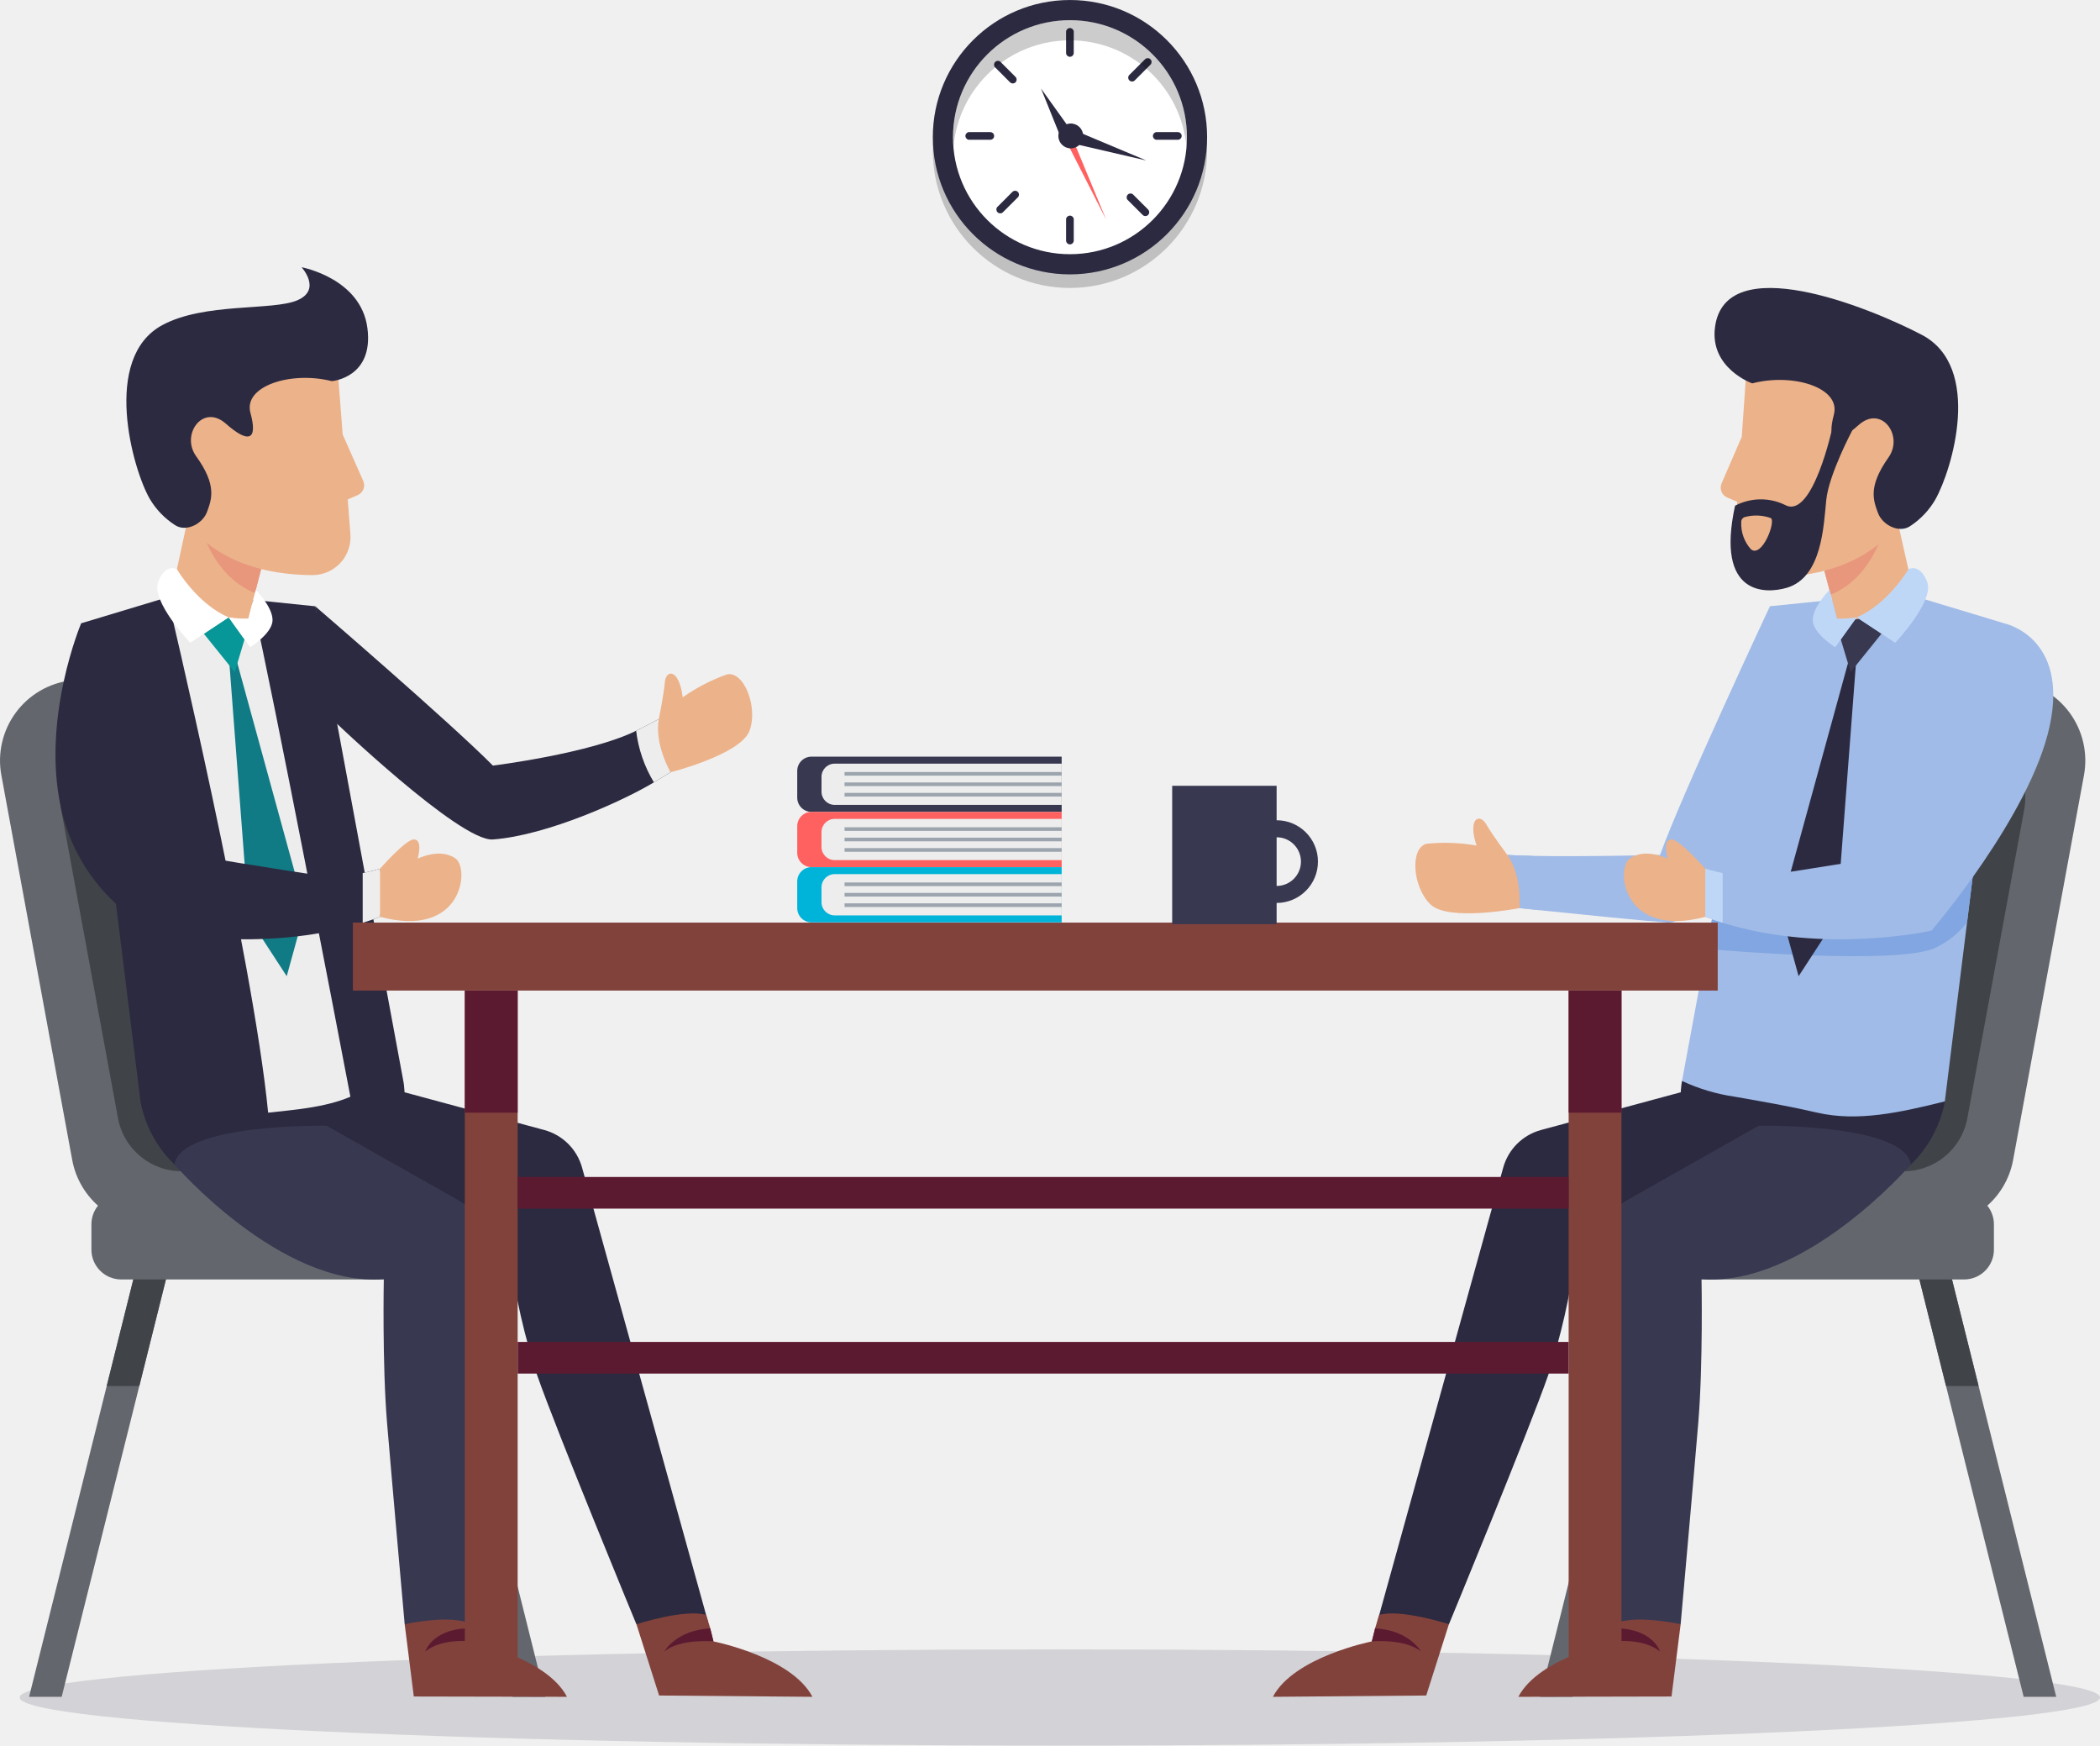
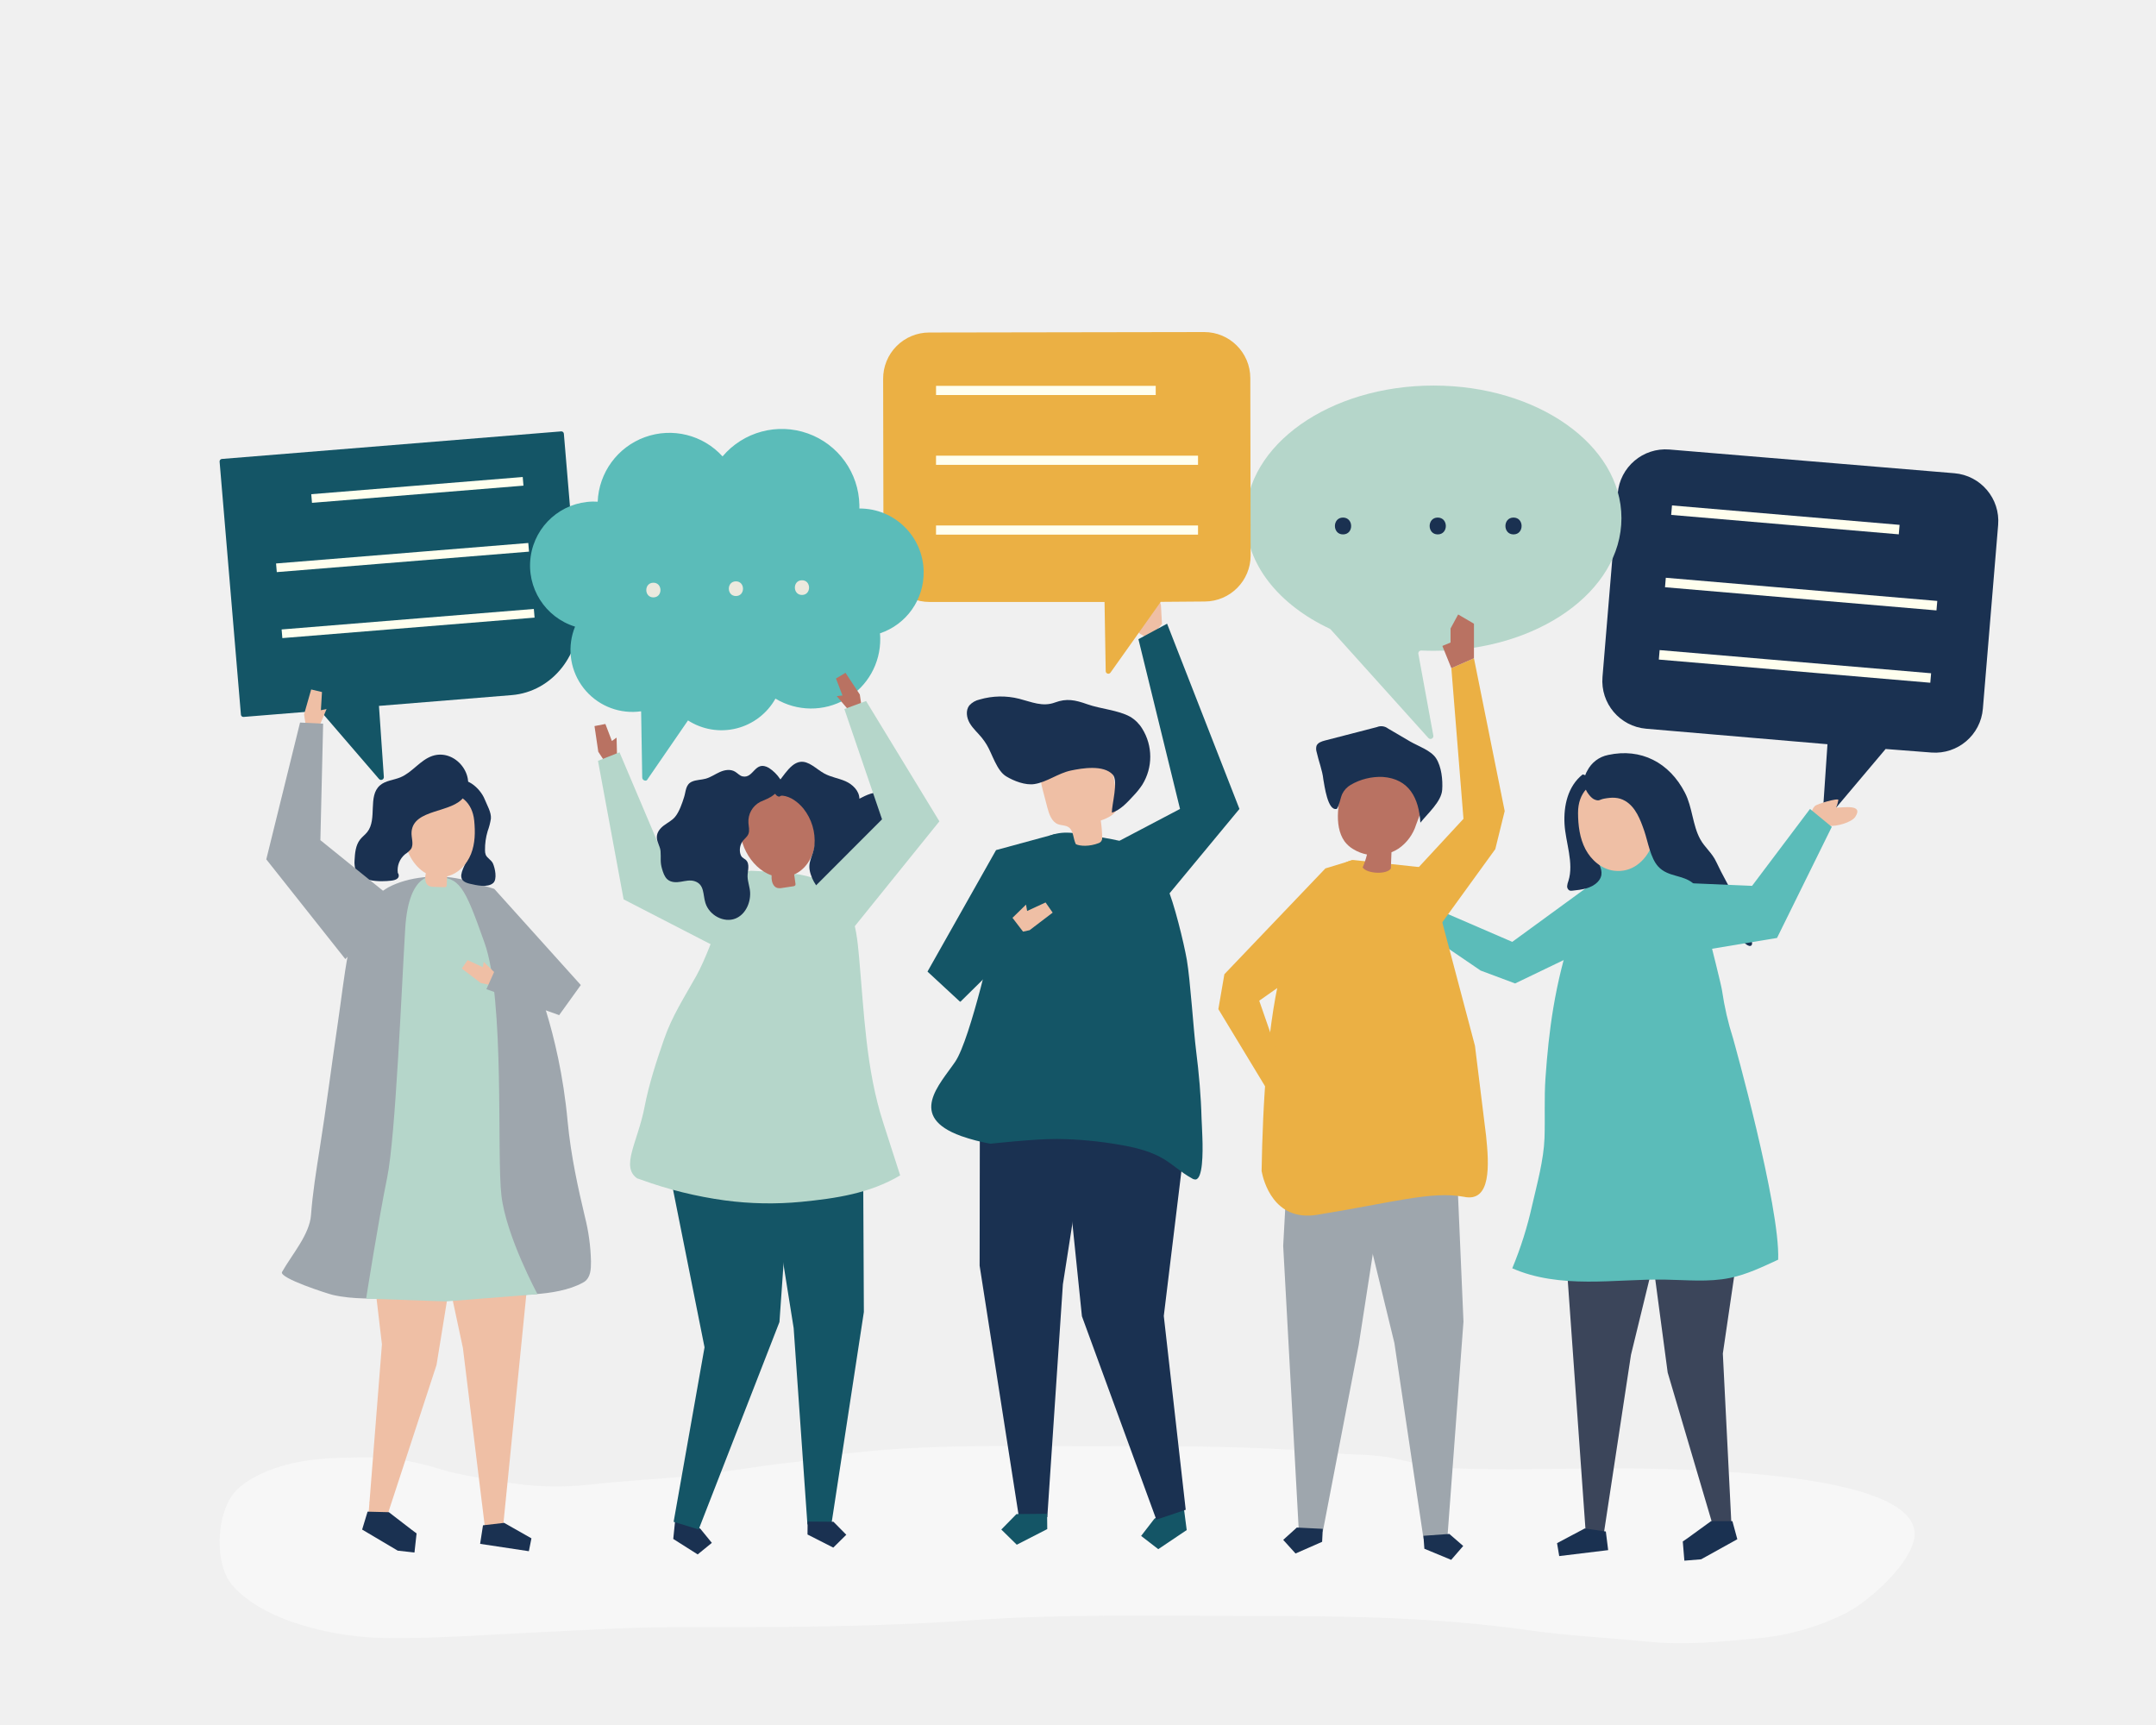
- <svg xmlns="http://www.w3.org/2000/svg" id="Layer_1" data-name="Layer 1" viewBox="0 0 216.395 179.826">
+ <svg xmlns="http://www.w3.org/2000/svg" viewBox="0 0 1000 800">
  <defs>
-     <style>.cls-1,.cls-6{fill:#2c2a40;}.cls-1{opacity:0.15;}.cls-2{fill:#63676d;}.cls-3{fill:#404348;}.cls-4{fill:#a0bbe7;}.cls-5{fill:#ecb28a;}.cls-7{fill:#82a6e1;}.cls-8{fill:#383851;}.cls-9{fill:#82423c;}.cls-10{fill:#5c1a31;}.cls-11{fill:#bfd7f7;}.cls-12{fill:#e8967c;}.cls-13{fill:#ededed;}.cls-14{fill:#107b85;}.cls-15{fill:#079798;}.cls-16{fill:#fff;}.cls-17{opacity:0.2;}.cls-18{fill:#ff6160;}.cls-19{fill:#9ca4ae;}.cls-20{fill:#00b3d8;}</style>
+     <style>.cls-1{fill:#f7f7f7;}.cls-2{fill:#b97262;}.cls-3{fill:#b5d6ca;}.cls-4{fill:#5bbcb9;}.cls-5{fill:#1a3151;}.cls-6{fill:#ffe;}.cls-7{fill:#9ea6ad;}.cls-8{fill:#ebb044;}.cls-9{fill:#145566;}.cls-10{fill:#efbfa5;}.cls-11{fill:#3b455a;}.cls-12{fill:#ffffef;}.cls-13{fill:#ece9de;}</style>
  </defs>
-   <ellipse class="cls-1" cx="109.211" cy="174.87" rx="107.184" ry="4.956" />
-   <rect class="cls-2" x="164.964" y="123.056" width="40.5" height="8.75" rx="3.074" ry="3.074" transform="translate(370.429 254.862) rotate(180)" />
-   <path class="cls-2" d="M200.094,69.216l7.429,0.868a8.326,8.326,0,0,1,7.221,9.778l-7.3,39.627a8.326,8.326,0,0,1-8.5,6.811l-18.11-.669a8.325,8.325,0,0,1-7.817-10.137l8.906-39.826a8.326,8.326,0,0,1,8.125-6.509h9.079A8.326,8.326,0,0,1,200.094,69.216Z" />
-   <path class="cls-3" d="M196.832,74.856l5.96,0.7a6.679,6.679,0,0,1,5.793,7.844l-5.859,31.79a6.679,6.679,0,0,1-6.815,5.464l-14.528-.537a6.679,6.679,0,0,1-6.271-8.132l7.145-31.949a6.679,6.679,0,0,1,6.518-5.221h7.284A6.673,6.673,0,0,1,196.832,74.856Z" />
-   <polygon class="cls-2" points="158.705 174.801 162.063 174.801 170.065 142.778 172.808 131.806 173.333 129.701 170.19 128.838 169.448 131.806 166.708 142.778 158.705 174.801" />
-   <polygon class="cls-3" points="166.708 142.778 170.065 142.778 172.808 131.806 169.448 131.806 166.708 142.778" />
-   <polygon class="cls-2" points="197.26 129.701 197.785 131.806 200.528 142.778 208.528 174.801 211.885 174.801 203.885 142.778 201.145 131.806 200.403 128.838 197.26 129.701" />
-   <polygon class="cls-3" points="197.785 131.806 200.528 142.778 203.885 142.778 201.145 131.806 197.785 131.806" />
-   <path class="cls-4" d="M182.38,62.46l-1.872,22.388s-5.33,10.445-8.722,10.19c-2.745-.208-9.755-0.922-13.215-1.28-1.217-.125-1.995-0.208-1.995-0.208l-1.25-5.475c0.74,0.045,1.638.075,2.63,0.095,5.267,0.1,13.107-.095,13.107-0.095C173.175,82.1,182.38,62.46,182.38,62.46Z" />
-   <path class="cls-4" d="M158.57,93.758c-1.217-.125-1.995-0.208-1.995-0.208l-1.25-5.475c0.74,0.045,1.638.075,2.63,0.095A13.3,13.3,0,0,1,158.57,93.758Z" />
-   <path class="cls-5" d="M155.325,88.075s-1.488-1.97-2.175-3.157-1.937-.625-1,2.188a18.789,18.789,0,0,0-5.125-.187c-1.75.375-1.5,4.438,0.375,6.25s9.176,0.383,9.176.383S156.875,90.245,155.325,88.075Z" />
-   <path class="cls-6" d="M200.405,113.464s-1.476,11.363-16.169,9.962c-13.11-1.25-10.915-12.068-10.915-12.068S191.579,110.561,200.405,113.464Z" />
-   <path class="cls-4" d="M206.522,64.21l-2.8,22.54-1.027,8.282-2.29,18.43c-4.622,1.153-8.987,2.115-13.15,1.16-2.6-.6-4.635-0.965-8.477-1.64a19.377,19.377,0,0,1-5.455-1.625l2.52-13.6,0.695-3.755,5.843-31.545,6.557-.675h0l8.685-.257Z" />
-   <path class="cls-7" d="M203.722,86.75l-1.027,8.282a8.973,8.973,0,0,1-3.468,2.7c-4.16,1.608-20.89.242-23.385,0.027l0.695-3.755c20.785,2.023,26.69-7.525,26.69-7.525Z" />
-   <polygon class="cls-6" points="190.608 67.654 183.451 93.717 185.338 100.564 189.252 94.554 191.288 67.802 190.608 67.654" />
-   <polygon class="cls-8" points="189.686 65.871 190.696 69.237 193.879 65.283 191.323 63.594 189.686 65.871" />
-   <path class="cls-6" d="M182.835,119.884s-8.87,8.577-20.5,9.5a69.574,69.574,0,0,1-2.792,12.257c-1.975,5.688-10.234,25.679-10.234,25.679l-7.389-.225L154.9,120.28a5.546,5.546,0,0,1,3.9-3.872l14.765-3.986S183.309,115.619,182.835,119.884Z" />
-   <path class="cls-9" d="M146.967,174.666l-15.8.135c2.16-4.119,10.194-5.708,10.194-5.708l0.333-1.346,0.422-1.379c2.177-.659,7.187.953,7.187,0.953Z" />
-   <path class="cls-10" d="M146.441,170.141c-1.671-1.368-5.075-1.049-5.075-1.049l0.333-1.346C145.238,167.943,146.441,170.141,146.441,170.141Z" />
-   <path class="cls-8" d="M196.9,119.968s-10.913,12.643-21.566,11.805c0,0,.167,8.778-0.333,14.778s-1.818,20.77-1.818,20.77l-6.245.261-1.654-39.727a4.589,4.589,0,0,1,2.326-4.186l13.622-7.7S196.3,115.719,196.9,119.968Z" />
-   <path class="cls-9" d="M172.242,174.768l-15.782.033c2.16-4.119,10.129-5.723,10.129-5.723l0.286-1.331,0.042-.662c2.177-.659,6.266.236,6.266,0.236Z" />
-   <path class="cls-10" d="M171.063,170.141c-1.671-1.368-4.473-1.064-4.473-1.064l0.286-1.331C170.414,167.943,171.063,170.141,171.063,170.141Z" />
-   <path class="cls-4" d="M211.207,74.811c-2,9.235-12.179,21.062-12.179,21.062s-10.985,2.465-21.518-.81c-0.6-.185-1.195-0.388-1.787-0.612a16.194,16.194,0,0,1,0-4.963s0.748,0.235,1.787.453a12.771,12.771,0,0,0,4.025.3c4.4-.6,13.677-2.163,13.677-2.163s4.545-6.537,11.308-23.865C206.52,64.21,213.207,65.573,211.207,74.811Z" />
-   <path class="cls-11" d="M177.51,89.94v5.123c-0.6-.185-1.195-0.388-1.787-0.612a16.194,16.194,0,0,1,0-4.963S176.47,89.723,177.51,89.94Z" />
-   <path class="cls-5" d="M175.722,89.488s-2.612-2.962-3.447-3.008c-1.031-.057-0.428,1.977-0.428,1.977s-2.322-1.164-3.916-.008c-1.452,1.053-.724,8.267,7.791,6V89.488Z" />
-   <path class="cls-5" d="M197.059,60.474a9.335,9.335,0,0,1-7.709,3.43l-0.707-2.652-0.9-3.375a14.233,14.233,0,0,1,1.836-2.664c1.321-1.509,3.29-3.04,5.687-2.726Z" />
-   <path class="cls-12" d="M194.371,53.706s-1.13,5.71-5.729,7.546l-0.9-3.375a14.233,14.233,0,0,1,1.836-2.664Z" />
-   <path class="cls-5" d="M179.963,38.085l-1.2,17.18a3.917,3.917,0,0,0,3.937,4.2c4.387-.046,11.045-1.241,14.143-7.538C201.68,42.09,189.746,31.712,179.963,38.085Z" />
-   <path class="cls-5" d="M179.48,45L177.4,49.8a1.1,1.1,0,0,0,.577,1.451l1.038,0.445S180.664,50.431,179.48,45Z" />
-   <path class="cls-6" d="M180.559,39.494s-4.4-1.552-3.835-5.8c1.055-7.991,15.726-2.116,21.3.794,6.318,3.3,3.133,13.916,1.4,16.977a8.131,8.131,0,0,1-2.6,2.74c-1.125.749-2.844-.1-3.309-1.369s-1.058-2.688,1.091-5.72c1.578-2.228-.727-5.446-3.088-3.328s-3.285,1.708-2.546-1.077S184.737,38.4,180.559,39.494Z" />
-   <path class="cls-6" d="M188.835,43.991s-2.024,9.452-4.832,8.057a5.7,5.7,0,0,0-5.214.051c-2.033,9.312,3.172,9.1,5.36,8.444,3.606-1.085,3.766-6.378,4.038-9.033s2.687-7.183,2.687-7.183Zm-8.409,12.594a3.912,3.912,0,0,1-1-2.777,0.521,0.521,0,0,1,.384-0.546,4.449,4.449,0,0,1,2.667.109C183.014,53.73,181.564,57.515,180.425,56.585Z" />
-   <path class="cls-11" d="M191.323,63.594l3.964,2.618s4.067-4.277,3.3-6.267-1.935-1.3-1.935-1.3S194.545,62.241,191.323,63.594Z" />
-   <path class="cls-11" d="M188.524,60.768S186.8,62.5,186.8,63.873s2.309,2.8,2.309,2.8l2.215-3.081a10.838,10.838,0,0,1-2.033.137Z" />
-   <rect class="cls-2" x="9.419" y="123.056" width="40.5" height="8.75" rx="3.074" ry="3.074" />
-   <path class="cls-2" d="M14.789,69.216l-7.429.868A8.326,8.326,0,0,0,.14,79.863l7.3,39.627a8.326,8.326,0,0,0,8.5,6.811l18.11-.669a8.326,8.326,0,0,0,7.817-10.137L32.96,75.668a8.326,8.326,0,0,0-8.125-6.509H15.756A8.326,8.326,0,0,0,14.789,69.216Z" />
-   <path class="cls-3" d="M18.051,74.856l-5.96.7A6.679,6.679,0,0,0,6.3,83.4l5.859,31.79a6.679,6.679,0,0,0,6.815,5.464l14.528-.537a6.679,6.679,0,0,0,6.271-8.132L32.628,80.032a6.679,6.679,0,0,0-6.518-5.221H18.827A6.673,6.673,0,0,0,18.051,74.856Z" />
-   <polygon class="cls-2" points="56.179 174.801 52.821 174.801 44.819 142.778 42.076 131.806 41.551 129.701 44.694 128.838 45.436 131.806 48.176 142.778 56.179 174.801" />
-   <polygon class="cls-3" points="48.176 142.778 44.819 142.778 42.076 131.806 45.436 131.806 48.176 142.778" />
-   <polygon class="cls-2" points="17.623 129.701 17.098 131.806 14.356 142.778 6.356 174.801 2.998 174.801 10.998 142.778 13.738 131.806 14.481 128.838 17.623 129.701" />
-   <polygon class="cls-3" points="17.098 131.806 14.356 142.778 10.998 142.778 13.738 131.806 17.098 131.806" />
-   <path class="cls-6" d="M32.488,62.46l1.718,11.611S47.4,86.732,50.793,86.479c5.663-.421,13.613-4.084,16.589-5.884,1.048-.633,1.715-1.039,1.715-1.039L67.89,74.071c-0.65.357-1.449,0.767-2.338,1.209-4.719,2.342-14.76,3.59-14.76,3.59C46.331,74.369,32.488,62.46,32.488,62.46Z" />
-   <path class="cls-13" d="M67.382,80.595c1.048-.633,1.715-1.039,1.715-1.039L67.89,74.071c-0.65.357-1.449,0.767-2.338,1.209A13.3,13.3,0,0,0,67.382,80.595Z" />
-   <path class="cls-5" d="M67.89,74.07s0.5-2.416.619-3.784,1.485-1.392,1.838,1.551A18.794,18.794,0,0,1,74.9,69.48c1.743-.408,3.251,3.372,2.33,5.812S69.1,79.556,69.1,79.556,67.415,76.695,67.89,74.07Z" />
-   <path class="cls-6" d="M14.478,113.464s1.476,11.363,16.169,9.962c13.11-1.25,10.915-12.068,10.915-12.068S23.3,110.561,14.478,113.464Z" />
-   <path class="cls-6" d="M14.478,113.464c4.623,1.151,8.988,2.113,13.151,1.159,2.6-.6,4.636-0.966,8.477-1.641a19.418,19.418,0,0,0,5.455-1.624L32.5,62.46l-6.557-.675h0l-8.685-.257-8.9,2.684Z" />
-   <path class="cls-13" d="M27.63,114.623c2.477-.28,5.8-0.5,8.477-1.641-1.442-7.523-7.689-40.232-10.16-51.2h0l-8.685-.257S26.087,98.58,27.63,114.623Z" />
-   <polygon class="cls-14" points="24.275 67.654 31.432 93.717 29.546 100.564 25.632 94.554 23.596 67.802 24.275 67.654" />
-   <polygon class="cls-15" points="25.198 65.871 24.188 69.237 21.005 65.283 23.561 63.594 25.198 65.871" />
-   <path class="cls-6" d="M32.049,119.884s8.87,8.577,20.5,9.5a69.575,69.575,0,0,0,2.792,12.257c1.975,5.688,10.234,25.679,10.234,25.679l7.389-.225L59.979,120.28a5.546,5.546,0,0,0-3.9-3.872l-14.765-3.986S31.575,115.619,32.049,119.884Z" />
-   <path class="cls-9" d="M67.917,174.666l15.8,0.135c-2.16-4.119-10.194-5.708-10.194-5.708l-0.333-1.346-0.422-1.379c-2.177-.659-7.187.953-7.187,0.953Z" />
-   <path class="cls-10" d="M68.443,170.141c1.671-1.368,5.075-1.049,5.075-1.049l-0.333-1.346C69.645,167.943,68.443,170.141,68.443,170.141Z" />
-   <path class="cls-8" d="M17.983,119.968S28.9,132.611,39.549,131.773c0,0-.167,8.778.333,14.778s1.818,20.77,1.818,20.77l6.245,0.261L49.6,127.855a4.589,4.589,0,0,0-2.326-4.186l-13.622-7.7S18.583,115.719,17.983,119.968Z" />
-   <path class="cls-9" d="M42.641,174.768L58.424,174.8c-2.16-4.119-10.129-5.723-10.129-5.723l-0.286-1.331-0.042-.662c-2.177-.659-6.266.236-6.266,0.236Z" />
-   <path class="cls-10" d="M43.821,170.141c1.671-1.368,4.473-1.064,4.473-1.064l-0.286-1.331C44.469,167.943,43.821,170.141,43.821,170.141Z" />
-   <path class="cls-6" d="M6.266,83.148a18.9,18.9,0,0,0,9.59,12.725s10.985,2.465,21.518-.81c0.6-.185,1.2-0.388,1.787-0.612a16.194,16.194,0,0,0,0-4.963s-0.747.235-1.787,0.453a12.771,12.771,0,0,1-4.025.3c-4.4-.6-13.677-2.163-13.677-2.163S15.126,81.538,8.363,64.21C8.363,64.21,4.266,73.91,6.266,83.148Z" />
-   <path class="cls-13" d="M37.374,89.94v5.123c0.6-.185,1.2-0.388,1.787-0.612a16.194,16.194,0,0,0,0-4.963S38.414,89.723,37.374,89.94Z" />
-   <path class="cls-5" d="M39.162,89.488s2.612-2.962,3.447-3.008c1.031-.057.428,1.977,0.428,1.977s2.322-1.164,3.916-.008c1.451,1.053.724,8.267-7.791,6V89.488Z" />
-   <path class="cls-5" d="M17.854,60.372a9.335,9.335,0,0,0,7.735,3.37l0.687-2.657L27.151,57.7a14.232,14.232,0,0,0-1.857-2.649c-1.333-1.5-3.314-3.014-5.708-2.681Z" />
-   <path class="cls-12" d="M20.489,53.584s1.175,5.7,5.787,7.5L27.151,57.7a14.232,14.232,0,0,0-1.857-2.649Z" />
-   <path class="cls-5" d="M34.776,37.85l1.332,17.17a3.917,3.917,0,0,1-3.9,4.226c-4.387-.012-11.055-1.155-14.2-7.428C13.09,42.025,24.943,31.554,34.776,37.85Z" />
-   <path class="cls-5" d="M35.312,44.76l2.12,4.788A1.1,1.1,0,0,1,36.866,51l-1.035.453S34.171,50.2,35.312,44.76Z" />
-   <path class="cls-6" d="M16.726,33.49c-6.275,3.382-3.06,14.842-1.3,17.89a8.13,8.13,0,0,0,2.618,2.72c1.131,0.74,2.843-.122,3.3-1.394s1.037-2.7-1.135-5.711c-1.6-2.215.684-5.452,3.062-3.352s3.3,1.682,2.537-1.1S30,38.2,34.19,39.264c0,0,4.345-.337,3.669-5.476s-6.784-6.257-6.784-6.257,2.116,2.3-.429,3.4S21.076,31.145,16.726,33.49Z" />
-   <path class="cls-16" d="M23.561,63.594L19.6,66.213s-4.067-4.277-3.3-6.267,1.935-1.3,1.935-1.3S20.339,62.241,23.561,63.594Z" />
-   <path class="cls-16" d="M26.36,60.768s1.721,1.734,1.725,3.105-2.309,2.8-2.309,2.8l-2.215-3.081a10.839,10.839,0,0,0,2.033.137Z" />
-   <rect class="cls-9" x="47.899" y="102.045" width="5.443" height="72.444" />
-   <rect class="cls-10" x="47.899" y="102.045" width="5.443" height="12.58" />
-   <rect class="cls-9" x="161.642" y="102.045" width="5.443" height="72.444" />
-   <rect class="cls-10" x="161.642" y="102.045" width="5.443" height="12.58" />
-   <rect class="cls-9" x="36.361" y="95.043" width="140.642" height="7.002" />
-   <rect class="cls-10" x="53.343" y="121.248" width="108.299" height="3.261" />
-   <rect class="cls-10" x="53.343" y="138.241" width="108.299" height="3.261" />
-   <path class="cls-17" d="M110.255,29.664a14.133,14.133,0,1,1,14.133-14.133A14.149,14.149,0,0,1,110.255,29.664Z" />
-   <path class="cls-6" d="M110.255,28.267a14.133,14.133,0,1,1,14.133-14.133A14.149,14.149,0,0,1,110.255,28.267Z" />
-   <circle class="cls-16" cx="110.255" cy="14.133" r="12.054" />
-   <path class="cls-6" d="M110.255,5.851a0.4,0.4,0,0,1-.4-0.4V3.229a0.4,0.4,0,0,1,.791,0V5.455A0.4,0.4,0,0,1,110.255,5.851Z" />
-   <path class="cls-6" d="M110.255,25.175a0.4,0.4,0,0,1-.4-0.4V22.553a0.4,0.4,0,0,1,.791,0v2.226A0.4,0.4,0,0,1,110.255,25.175Z" />
-   <path class="cls-6" d="M102.443,14a0.4,0.4,0,0,1-.4.4H99.822a0.4,0.4,0,0,1,0-.791h2.226A0.4,0.4,0,0,1,102.443,14Z" />
-   <path class="cls-6" d="M121.768,14a0.4,0.4,0,0,1-.4.4h-2.226a0.4,0.4,0,0,1,0-.791h2.226A0.4,0.4,0,0,1,121.768,14Z" />
-   <path class="cls-6" d="M104.643,8.481a0.4,0.4,0,0,1-.56,0L102.51,6.907a0.4,0.4,0,0,1,.56-0.56l1.574,1.574A0.4,0.4,0,0,1,104.643,8.481Z" />
-   <path class="cls-6" d="M118.308,22.145a0.4,0.4,0,0,1-.56,0l-1.574-1.574a0.4,0.4,0,0,1,.56-0.56l1.574,1.574A0.4,0.4,0,0,1,118.308,22.145Z" />
-   <path class="cls-6" d="M104.885,19.769a0.4,0.4,0,0,1,0,.56L103.311,21.9a0.4,0.4,0,0,1-.56-0.56l1.574-1.574A0.4,0.4,0,0,1,104.885,19.769Z" />
-   <path class="cls-6" d="M118.55,6.105a0.4,0.4,0,0,1,0,.56l-1.574,1.574a0.4,0.4,0,1,1-.56-0.56l1.574-1.574A0.4,0.4,0,0,1,118.55,6.105Z" />
-   <path class="cls-17" d="M122.308,14.133q0,0.526-.045,1.04a12.053,12.053,0,0,0-24.017,0q-0.046-.513-0.045-1.04A12.053,12.053,0,0,1,122.308,14.133Z" />
-   <polygon class="cls-18" points="110.574 14.4 113.99 22.635 109.999 14.796 110.574 14.4" />
-   <circle class="cls-6" cx="110.339" cy="14.004" r="1.28" />
-   <polygon class="cls-6" points="109.241 14.004 107.272 9.119 110.339 13.401 109.241 14.004" />
-   <polygon class="cls-6" points="110.435 13.303 118.12 16.532 109.999 14.652 110.435 13.303" />
-   <path class="cls-8" d="M109.4,77.948v5.69H83.62a1.469,1.469,0,0,1-1.469-1.469V79.417a1.469,1.469,0,0,1,1.469-1.469H109.4Z" />
-   <path class="cls-13" d="M109.4,78.668v4.25H86.009a1.357,1.357,0,0,1-1.357-1.358V80.028a1.358,1.358,0,0,1,1.357-1.36H109.4Z" />
-   <rect class="cls-19" x="87.027" y="79.53" width="22.375" height="0.375" />
-   <rect class="cls-19" x="87.027" y="80.605" width="22.375" height="0.375" />
-   <rect class="cls-19" x="87.027" y="81.68" width="22.375" height="0.375" />
-   <path class="cls-18" d="M109.4,83.638v5.69H83.62a1.469,1.469,0,0,1-1.469-1.469V85.107a1.469,1.469,0,0,1,1.469-1.469H109.4Z" />
-   <path class="cls-13" d="M109.4,84.358v4.25H86.009a1.357,1.357,0,0,1-1.357-1.358V85.718a1.358,1.358,0,0,1,1.357-1.36H109.4Z" />
-   <rect class="cls-19" x="87.027" y="85.22" width="22.375" height="0.375" />
-   <rect class="cls-19" x="87.027" y="86.295" width="22.375" height="0.375" />
-   <rect class="cls-19" x="87.027" y="87.37" width="22.375" height="0.375" />
-   <path class="cls-20" d="M109.4,89.328v5.69H83.62a1.469,1.469,0,0,1-1.469-1.469V90.8a1.469,1.469,0,0,1,1.469-1.469H109.4Z" />
-   <path class="cls-13" d="M109.4,90.048V94.3H86.009a1.357,1.357,0,0,1-1.357-1.358V91.408a1.358,1.358,0,0,1,1.357-1.36H109.4Z" />
-   <rect class="cls-19" x="87.027" y="90.91" width="22.375" height="0.375" />
-   <rect class="cls-19" x="87.027" y="91.985" width="22.375" height="0.375" />
-   <rect class="cls-19" x="87.027" y="93.06" width="22.375" height="0.375" />
-   <path class="cls-8" d="M131.55,84.5V80.95H120.788V95.2H131.55V93.018A4.258,4.258,0,0,0,131.55,84.5Zm0,6.765V86.253A2.507,2.507,0,0,1,131.55,91.268Z" />
+   <g id="shadow">
+     <path class="cls-1" d="M462.51,670.63c-23,.07-46.05.66-69,3.37-8.67,1-17.15,3.27-25.84,4.17-17.35,1.81-34.39,5.19-51.8,6.74-14,1.26-28.1,2-42.07,3.59a139.8,139.8,0,0,1-40.63-1.32c-9.62-1.82-19.3-2.85-28.76-5.78-10.59-3.28-22.1-5.62-33.13-5.54-15.74.12-31.06.14-46.11,5.92-5.29,2-11.76,5.38-15.77,9.64-9.19,9.76-10.44,34.12-1.26,44.24,15.45,17,48.43,23.72,70.09,24,23.73.34,46.79-1.52,70.56-2.62,22.09-1,44.12-2.47,66.24-2.42,45.18.1,90.38,0,135.48-3.2,42.37-3,84.85-2,127.32-2,43.55,0,86.81.36,130,6.49,18.84,2.67,38,3.61,57,5.48,17,1.68,33.25,0,50.14-1.58a114.45,114.45,0,0,0,41.15-11.68c10.2-5.17,28.38-21.21,31.51-33.53C896.37,680.12,764,681,743.72,681c-22.73.09-45.64.88-68.35,0-9.55-.39-19-2.36-28.29-4.53s-18.64-1.61-28.06-2.52c-39.28-3.78-78.64-3.23-118-3.23C488.16,670.71,475.33,670.59,462.51,670.63Z" />
+   </g>
+   <g id="object">
+     <polygon class="cls-2" points="277.5 348.64 275.74 336.73 280.79 335.76 283.81 343.64 285.98 342.07 286.25 352.44 281.13 354.17 277.5 348.64" />
+     <polygon class="cls-3" points="353.99 410.5 308.44 398.65 287.34 348.9 277.36 352.84 289.25 417.1 341.71 444.13 353.99 410.5" />
+     <polygon class="cls-4" points="744.58 405.32 701.42 436.81 663.78 420.55 658.26 430.71 686.76 450.12 702.74 456.09 744.58 435.95 744.58 405.32" />
+     <path class="cls-5" d="M774.3,208.47l132.17,11a22.23,22.23,0,0,1,20.31,24l-7.08,85.2A22.23,22.23,0,0,1,895.84,349l-21.25-1.64-27,32a1.27,1.27,0,0,1-2.23-.91l2.26-33.3-84.09-7.19a22.23,22.23,0,0,1-20.26-24l7.08-85.13A22.23,22.23,0,0,1,774.3,208.47Z" />
+     <rect class="cls-6" x="825.83" y="188.11" width="4.41" height="105.95" transform="translate(517.45 1045.63) rotate(-85.12)" />
+     <rect class="cls-6" x="833.14" y="212.3" width="4.41" height="126.37" transform="translate(489.86 1084.4) rotate(-85.12)" />
+     <rect class="cls-6" x="830.28" y="245.84" width="4.41" height="126.37" transform="translate(453.82 1112.24) rotate(-85.12)" />
+     <polygon class="cls-7" points="676.25 554.15 678.79 612.9 671.36 712.78 660.25 713.57 646.75 622.85 628.08 546.08 676.25 554.15" />
+     <polygon class="cls-5" points="660.65 718.25 673.09 723.41 678.67 716.97 672.24 711.39 660.22 712.25 660.65 718.25" />
+     <polygon class="cls-7" points="597.61 533.36 595.17 577.77 602.4 709.8 613.53 710.36 630.2 623.76 644.91 528.79 597.61 533.36" />
+     <polygon class="cls-5" points="613.23 715.04 600.9 720.46 595.18 714.14 601.5 708.43 613.53 709.03 613.23 715.04" />
+     <path class="cls-8" d="M662.29,402.55l-34.71-3.72s-19.32,2.06-32.42,47.93c-7.29,25.51-9.51,65.71-10,96.36.82,4.37,5.58,23.52,25.72,20.27,34.59-5.58,53-11.15,68.06-8.36,12.83,2.78,11.74-14.88,10.33-28.36L684.12,485Z" />
+     <path class="cls-2" d="M655.59,359.34c-8.75-1.93-17.76-3.66-26.52-1.92-1.92.38-4,1-5,2.7a7.82,7.82,0,0,0-.81,2.11c-2.21,8.22-5,20.4.39,28a13.69,13.69,0,0,0,3.91,3.52,19.3,19.3,0,0,0,6.47,2.54,35,35,0,0,1-2,6c2,3,11.35,3.38,13.08.48.09-2.5.19-5,.29-7.51a19.17,19.17,0,0,0,3.27-1.7,21.13,21.13,0,0,0,8.15-11.09c1.66-4.86,4-9.48,5.52-14.44.56-1.8,1-3.86,0-5.5s-3.19-2.32-5.15-2.76Z" />
+     <path class="cls-5" d="M626.46,364a27.36,27.36,0,0,1,14.88-3.69c12.3.89,16.8,9.92,17.46,21.23,3.38-4.31,9.74-9.72,10.12-15.26.32-4.54-.31-10.72-2.85-14.63-2.38-3.67-8.45-5.68-12.07-7.8l-10.22-6a5.18,5.18,0,0,0-5.12-.66l-24.16,6.25c-1.54.4-3.31,1-3.88,2.47a5.14,5.14,0,0,0,.07,2.88c.91,4.18,2.67,8.45,3.1,12.68.49,2.46,2,15.07,6.32,13.62,1.28-2.1,1.47-4.67,2.46-6.91A10,10,0,0,1,626.46,364Z" />
+     <polygon class="cls-8" points="627.58 398.83 614.75 402.74 567.89 451.82 565.1 468 587.5 504.99 593.55 491.43 584.06 464.1 599.13 453.5 619.21 408.31 627.58 398.83" />
+     <polygon class="cls-9" points="549.51 702.54 550.42 709.59 537.23 718.45 529.28 712.31 535.42 704.36 548.61 695.5 549.51 702.54" />
+     <polygon class="cls-5" points="549.96 700.18 539.79 610.3 552.03 509.69 549.27 488.28 494.62 486.21 492.64 521.04 501.82 610.44 536.34 704.77 549.96 700.18" />
+     <polygon class="cls-9" points="489.49 386.76 461.99 394.25 430.19 450.59 445.26 464.54 466.45 439.44 489.49 386.76" />
+     <polygon class="cls-5" points="454.51 496.28 454.37 586.97 472.62 703.73 485.76 703.6 492.99 595.63 509.89 487.56 454.51 496.28" />
+     <polygon class="cls-9" points="485.74 709.14 471.6 716.39 464.43 709.35 471.46 702.18 485.67 702.04 485.74 709.14" />
+     <path class="cls-9" d="M557.68,527.12c-.12-3.93-.34-7.21-.37-8.38-.28-10.54-1.22-21.06-2.54-31.53-1.19-9.38-2.68-32.67-4.28-42-1.33-7.7-6-26.91-9.29-34.05-8.3-17.76-5.73-19.4-42.19-24.67-16-2.31-19.75,7.64-32.82,19.1-1.28,1.13-1.21,7.85-1.51,9.63-.53,3.14-1.09,6.27-1.74,9.38-.51,2.45-1.07,4.89-1.7,7.32h0s-11,49.9-18.21,60.5-22.24,25.42,2.82,34.46a89,89,0,0,0,13.54,3.54s20.49-2.28,31-2.2a178.25,178.25,0,0,1,29,2.7c6.39,1.06,12.9,2.62,18.61,5.6,5.44,2.84,9.37,7,14.9,10a2.89,2.89,0,0,0,1.69.49C557.8,546.55,558,535.4,557.68,527.12Z" />
+     <path class="cls-10" d="M533.23,296.43s-5.22-2.59-5.2-3.26.9-10.12.9-10.12l3.43-2,1.44-4s-3.92-6.84-3.2-8.86,5.94,6.89,5.94,6.89l1.92,5.46.49,8.8Z" />
+     <polygon class="cls-10" points="477.56 431.39 488.25 423.25 484.96 418.53 476.41 422.48 475.89 419.53 467.6 427.62 470.35 432.98 477.56 431.39" />
+     <polygon class="cls-9" points="476.2 434.27 467.63 423.07 438.12 440.87 445.4 464.63 476.2 434.27" />
+     <path class="cls-10" d="M499,391.5c1.84.91,6.18,1.24,10.71-.53a2.38,2.38,0,0,0,1.52-2.22,61.15,61.15,0,0,0-.67-8.22c3.4-1.2,7.33-3,7.92-6.54a10.42,10.42,0,0,0-.2-3.38l-2.4-13.86a12.24,12.24,0,0,0-1.44-4.61c-1.52-2.4-4.48-3.46-7.28-3.94-7.16-1.24-15,.31-20.5,5a11.08,11.08,0,0,0-3.46,4.57c-1,2.8-.26,5.9.5,8.78q1.05,4,2.09,8c.81,3.06,2,6.54,4.92,7.69,1.56.6,3.41.43,4.83,1.33C498,385.13,497.67,388.84,499,391.5Z" />
+     <path class="cls-5" d="M457.68,345.43a29.63,29.63,0,0,0-2.31-3.31c-1.83-2.26-4.09-4.2-5.57-6.71s-2-5.92-.23-8.23a9.06,9.06,0,0,1,4.81-2.77,34.94,34.94,0,0,1,18.35-.34c5.72,1.46,10.83,3.87,16.59,1.72,5.4-2,9.31-1.2,15,.82,6.12,2.18,14.32,2.7,19.86,5.78a16.2,16.2,0,0,1,5.59,5.51,24.61,24.61,0,0,1,.07,26,34.87,34.87,0,0,1-3.83,4.83c-2.88,3.13-6.33,7-10.3,8.15-.1-3.55,3.14-14.74.41-17.65-4.33-4.62-14.11-3-19.48-1.87-5.85,1.24-11.07,5.38-16.87,6.27-4.18.64-9.51-1.41-13.06-3.57C462.28,357.41,460.24,349.64,457.68,345.43Z" />
+     <polygon class="cls-9" points="519.21 389.94 547.32 375.16 528.03 296.43 541.32 289.25 574.88 375.16 538.95 418.53 519.21 389.94" />
+     <polygon class="cls-5" points="312.88 707.75 312.27 713.71 323.6 720.89 330.17 715.53 324.81 708.96 313.49 701.78 312.88 707.75" />
+     <polygon class="cls-9" points="312.44 525.74 310.6 543.86 326.78 624.84 312.45 705.76 324.05 709.33 361.53 613.11 363.59 583.7 358.51 522.76 312.44 525.74" />
+     <polygon class="cls-9" points="400.31 531.91 400.68 608.46 385.6 707.05 374.5 706.98 368.11 615.87 353.54 524.7 400.31 531.91" />
+     <polygon class="cls-5" points="374.54 711.65 386.49 717.73 392.53 711.77 386.57 705.74 374.58 705.66 374.54 711.65" />
+     <path class="cls-3" d="M409.66,520.68c-8-24.79-8.86-50.81-11.19-76.63-.69-7.62-1.42-15.41-4.59-22.37-3.64-8-9.66-12.21-16.67-14.51-8.93-2.94-19.46-2.77-28.74-3.33-8.81-.28-16.6,32.82-25.58,48.87-5.51,9.84-11.18,18.53-14.89,29.26-3.57,10.3-7,20.77-9.06,31.48-3.13,16.18-11.14,27.47-3.49,33q1.05.35,2,.69a188.06,188.06,0,0,0,38.74,9.57,155.25,155.25,0,0,0,35.4.67c16.11-1.59,31.73-3.87,45.93-12.27Q413.6,532.87,409.66,520.68Z" />
+     <path class="cls-2" d="M344.16,379.2c5-15.15,27.12-20.42,32.25-2.82,1.55,5.29,2.48,10.9,1.43,16.31s-4.36,10.6-9.4,12.82l-.09,0c.2,1.41.4,2.81.59,4.22a1.21,1.21,0,0,1-.09.88,1.27,1.27,0,0,1-.92.42l-5,.75a5.65,5.65,0,0,1-2.49,0c-1.75-.56-2.48-2.66-2.56-4.5,0-.44,0-.88,0-1.33C347.93,402.58,340.88,389.1,344.16,379.2Z" />
+     <path class="cls-5" d="M371.09,353.34c4-.6,7.49,3.32,11.22,5.38,3.11,1.72,6.63,2.17,9.85,3.59s6.39,4.39,6.45,8.1c3.27-1.7,6.8-3.44,10.46-2.73s7.05,5.06,5.59,8.66c-1.31,3.22-5.51,4-6.91,7.15-2.21,5,3.77,12.81-.31,16.14-1,.8-2.32,1-3.28,1.82-1.2,1-1.58,2.78-2.11,4.34-2.42,7.08-9.56,11.7-16.61,10.76A18.75,18.75,0,0,1,376,405.39c-1.89-5.85,1.25-7.89,1.77-13.39a24,24,0,0,0-5.11-17c-2.46-3-6-5.65-9.7-6-1.51-.15-1,1.12-2.74-.05a7.58,7.58,0,0,1-1.93-3.32C362.36,362.33,365.76,354.13,371.09,353.34Z" />
+     <path class="cls-5" d="M327.32,361.13c-2.09.58-4.36.49-6.35,1.36-3,1.31-2.8,4.41-3.65,7.11-.94,3-2.3,7-4.26,9.3-1.42,1.67-3.41,2.63-5.13,3.92s-3.32,3.19-3.28,5.51,1.52,4.18,1.73,6.38c.27,3.28-.3,5,.71,8.32.52,1.72,1.11,3.56,2.4,4.74,1.72,1.55,4.15,1.52,6.29,1.16s4.35-.95,6.46-.24c4.58,1.54,3.73,6.17,4.94,10.05,1.86,5.9,8.7,9.35,13.94,7.25,4.44-1.78,7-6.94,6.81-12-.1-2.54-1.12-4.92-1.19-7.47s1.32-5.87-.91-7.82a15.37,15.37,0,0,1-1.73-1.27,3.63,3.63,0,0,1-.75-1.61,7.06,7.06,0,0,1,1.17-5.8c.86-1.12,2.1-1.94,2.62-3.29.61-1.55.13-3.35,0-5.06a10.21,10.21,0,0,1,5.45-9.78c2.27-1.05,4.31-1.67,6.29-3.27.31-.24,4.82-4.23,4.93-3.37a9.08,9.08,0,0,0-2-4,18,18,0,0,0-5.13-5.09c-6.64-3.83-7,5.07-12.29,3.9-1.28-.28-2.25-1.46-3.41-2.16-2.18-1.33-4.87-.86-7.1.14S329.67,360.47,327.32,361.13Z" />
+     <polygon class="cls-11" points="762.7 559.86 811.45 543.5 799.09 627.73 803.05 706.49 803.05 706.49 803.05 706.49 803.05 706.49 794.18 706.49 794.18 706.49 794.18 706.49 773.51 636.55 764.24 567.03 764.24 567.03 762.7 559.86" />
+     <polygon class="cls-5" points="793.65 705.44 803.53 705.47 805.81 713.87 805.56 713.94 805.62 713.95 789.03 723.15 781.25 723.79 780.51 714.89 782.65 713.42 793.65 705.44" />
+     <polygon class="cls-11" points="724.78 560.37 735.46 710.36 743.86 711.39 756.48 628.34 775.34 551 724.78 560.37" />
+     <polygon class="cls-5" points="735.04 708.85 722.19 715.66 723.2 721.66 745.9 718.9 744.82 710.26 735.04 708.85" />
+     <path class="cls-4" d="M824.75,584.19c1-24.53-20.89-102.54-20.89-102.54h0a138.4,138.4,0,0,1-5.14-22.26c-.76-5.32-16.7-65.81-15.65-65.88-11,.8-32.16-1.8-40.3,6-.23.23-.45.46-.66.7-6.34,7.23-9.64,21.88-12.64,30.89a241.35,241.35,0,0,0-9,36.3c-1.81,10.76-2.88,21.63-3.64,32.52-.65,9.35-.14,18.65-.45,27.86C716,538,712.94,549,710.66,558.92a173.33,173.33,0,0,1-9.24,29.27c10.9,4.83,23.05,6.13,35,6.18s23.83-1.11,35.76-.93c10.08.16,20.29,1.26,30.17-.76,7.86-1.61,15.11-5.11,22.42-8.49Z" />
+     <path class="cls-5" d="M745.47,367.86c-5,2.47-10.24,8.86-9.92,14.8.16,2.86,1.74,5.09,1.79,8.16.11,6.05,9.28,12.38,3.67,18.22-2.89,3-7.4,3.59-11.55,4A3.11,3.11,0,0,1,728,413a2.14,2.14,0,0,1-1.12-2.07,8.85,8.85,0,0,1,.59-2.41c2.63-8.28-1.35-17.94-1.81-26.38s1.52-17.52,8.43-23c4.63,1.41,8.08,3.37,10.36,7.64Z" />
+     <path class="cls-10" d="M748.58,403.81c-5.71-.72-10.56-4.94-13.22-10s-3.4-11-3.43-16.76c-.09-19.15,23.61-20.44,33.14-6.77C773.37,382.16,765.19,405.9,748.58,403.81Z" />
+     <path class="cls-5" d="M777.28,406.14c-2.95-.83-5.86-1.76-8.14-4.24-3.68-4-4.78-11.59-6.51-16.59-1.83-5.28-4-11-8.78-13.84-3.13-1.86-6.29-1.72-9.72-1.1-2.35.42-2.27,1.32-4.49.45-1.71-.66-3.57-3.29-4.25-4.9a9.92,9.92,0,0,1,.85-8.52,13.85,13.85,0,0,1,9.63-7.27c15.2-3.33,28.43,3.47,35.65,17.53,3.48,6.76,3.51,15,7.07,21.51,2.2,4,5.49,6.29,7.48,10.61,5.18,11.2,14.63,25,16.52,37.24a1.74,1.74,0,0,1-.16,1.33c-.57.74-1.74.2-2.48-.38l-12.87-10.13a23.17,23.17,0,0,1-4.65-4.41c-3.12-4.33-3.2-10.71-7.39-14C782.75,407.62,780,406.92,777.28,406.14Z" />
+     <path class="cls-10" d="M848.44,382.94c2.87.54,10.35-1.46,12.07-4.1,4-6.09-5.44-4.22-8.84-4.3a18.54,18.54,0,0,0,1-3.52c.14-1.11-10,1.77-10.93,2.83-2.33,2.54-1.27,4.45-1.06,7.66C843.24,381.93,845.84,382.45,848.44,382.94Z" />
+     <polygon class="cls-4" points="769.06 444.16 824.22 434.99 849.62 383.48 839.52 375.16 812.65 410.83 784.56 409.63 758.57 410.76 769.06 444.16" />
+     <polygon class="cls-10" points="215.47 556.67 167.2 538.92 177.15 623.47 171.39 696.42 171.23 696.9 171.35 696.92 170.96 701.78 179.47 703.33 179.47 703.33 179.47 703.33 202.47 633.02 213.72 563.8 213.72 563.8 215.47 556.67" />
+     <polygon class="cls-5" points="180.36 701.31 170.49 701.06 167.96 709.39 168.21 709.47 168.15 709.47 184.47 719.14 192.24 720.01 193.22 711.14 191.13 709.6 180.36 701.31" />
+     <polygon class="cls-10" points="248.34 558.13 233.42 707.27 225.04 709.33 214.71 625.16 198.07 547.31 248.34 558.13" />
+     <polygon class="cls-5" points="233.83 706.25 246.49 713.43 245.3 719.4 222.69 715.99 224.02 707.39 233.83 706.25" />
+     <path class="cls-7" d="M271,594.48c3-2.12,3.12-5.81,3.11-9.51a92.55,92.55,0,0,0-2.85-20.79c-3-12.66-6.46-27.91-8-44.31C259.35,477.47,246,449,246,449l-4.32-11.52q-1.29-2.24-2.68-4.43c-5.39-8.47-14.76-22.86-24.78-25.21l-.63-.15c-10.54-2.31-24-1.24-33.56,3.88a33.62,33.62,0,0,0-5,3.56c-4.66,3.75-8.45,5.79-10.46,11.51-1.74,5-2.15,10.39-3.11,15.54-1.95,10.46-3.12,21-4.67,31.56-2.93,19.73-5.41,39.53-8.54,59.23-1.61,10.14-3.23,20.3-4,30.54-.67,9.06-8.84,18.26-13.43,26.38-1.6,2.82,21.35,10.14,23.41,10.62,9.52,2.22,19.64,1.65,29.46,1.69q32.25.15,64.47-2c7.13-.48,15.92-1.84,22.25-5.39C270.59,594.73,270.78,594.61,271,594.48Z" />
+     <path class="cls-3" d="M201.73,406.55s-12.11-3.27-13.78,24.07-4.47,96.5-8.37,115.47-9.76,56.17-9.76,56.17l37.09,1.29,42.4-3.35s-14.5-26.78-16.74-45.74,1.68-90.37-7.81-117.15S213.29,407,201.73,406.55Z" />
+     <polygon class="cls-7" points="256.56 467.43 259.35 470.78 269.39 456.83 229.23 412.21 214.17 407.75 221.42 427.27 256.56 467.43" />
+     <polygon class="cls-10" points="222.99 455.89 214.18 449.17 216.88 445.27 223.94 448.54 224.37 446.1 231.21 452.77 228.94 457.2 222.99 455.89" />
+     <polygon class="cls-7" points="257.52 454.17 257.13 455.04 229.65 449.74 225.6 458.75 259.35 470.78 257.52 454.17" />
+     <path class="cls-5" d="M218.63,384.9c1.83,5.5-.82,11.37-3.15,16.38-2.06,4.45-2.78,7.38,2.46,8.58,3,.68,8.2,1.94,10.79-.32,2-1.72.86-7-.1-9.11-.73-1.61-2.65-2.42-3.34-4a5.75,5.75,0,0,1-.33-2.14,29.39,29.39,0,0,1,1.21-8.79,29.88,29.88,0,0,0,1.52-5.84c.25-2.91-1.81-6.3-2.89-9-2-5-9-11.65-14.88-7.74a8.54,8.54,0,0,0-2.77,3.86,7.2,7.2,0,0,0-.76,2.75c0,3.82,3.44,4.46,5.85,6.28A19.1,19.1,0,0,1,218.63,384.9Z" />
+     <path class="cls-10" d="M207.47,406.37c5.09-1.2,9.07-5.47,11-10.33s2-10.26,1.48-15.46c-1.75-17.31-23.28-16.2-30.57-2.93C183,389.2,192.68,409.86,207.47,406.37Z" />
+     <path class="cls-10" d="M207.47,404.51c-.09,2-.17,3.94-.26,5.91a1.18,1.18,0,0,1-.23.81,1.21,1.21,0,0,1-.93.23l-4.82-.16a5.24,5.24,0,0,1-2.33-.45c-1.54-.82-1.85-2.9-1.61-4.63s.87-3.47.5-5.17c3.32,1.63,6.47-2.06,9.78-.43Z" />
+     <path class="cls-5" d="M200.53,350.58c-5.65,1.92-9.28,7.63-14.8,9.92-3.16,1.31-6.9,1.47-9.48,3.72-5.79,5-1.14,15.62-5.89,21.64-1,1.26-2.32,2.2-3.31,3.45-2.14,2.7-2.42,6.38-2.61,9.81a10.63,10.63,0,0,0,.08,2.39c.74,7.94,12.26,7.43,16.84,6.92,5-.55,3.34-3.34,3.34-3.34l-.18-.23a9.59,9.59,0,0,1,3.37-8.7,12.21,12.21,0,0,0,2.72-2.38c1.48-2.27.06-5.28.28-8,.88-10.89,19.17-8.56,24.33-16.31C221.54,360,211.2,347,200.53,350.58Z" />
+     <path class="cls-9" d="M260.33,200.06,102.86,212.85a1.15,1.15,0,0,0-1,1.27l9.88,117.28a1.15,1.15,0,0,0,1.2,1.09l35.59-2.89,27.26,31.66a1.28,1.28,0,0,0,2.25-.89l-2.27-33,61.56-5c18.87-1.53,32.8-19.15,31.09-39.34l-6.89-81.9A1.16,1.16,0,0,0,260.33,200.06Z" />
+     <polygon class="cls-6" points="242.79 225.23 144.71 233.2 144.37 229.19 242.45 221.22 242.79 225.23" />
+     <polygon class="cls-6" points="245.37 255.83 128.38 265.33 128.04 261.32 245.03 251.82 245.37 255.83" />
+     <polygon class="cls-6" points="247.95 286.43 130.96 295.93 130.62 291.92 247.61 282.41 247.95 286.43" />
+     <path class="cls-3" d="M577.79,240.31c0-34,39-61.5,87.14-61.5s87.13,27.53,87.13,61.5-39,61.51-87.13,61.51c-1.92,0-3.81-.05-5.69-.13a1.33,1.33,0,0,0-1.37,1.57l6.94,37.86a1.33,1.33,0,0,1-2.3,1.14l-45.34-50.38a1.27,1.27,0,0,0-.42-.31C593.27,280.55,577.79,261.71,577.79,240.31Z" />
+     <path class="cls-5" d="M702,247.84c-5,0-5-7.81,0-7.81S707,247.84,702,247.84Z" />
+     <path class="cls-5" d="M666.85,247.84c-5,0-5-7.81,0-7.81S671.88,247.84,666.85,247.84Z" />
+     <path class="cls-5" d="M622.91,247.84c-5,0-5-7.81,0-7.81S628,247.84,622.91,247.84Z" />
+     <polygon class="cls-10" points="141.03 331.32 144.33 319.75 149.34 320.94 148.84 329.37 151.47 328.84 147.43 338.4 142.06 337.86 141.03 331.32" />
+     <polygon class="cls-7" points="185.21 419.22 148.6 389.64 149.88 335.62 139.17 335.09 123.51 398.54 160.17 444.79 185.21 419.22" />
+     <polygon class="cls-8" points="654.93 405.52 678.79 379.74 673.17 309.88 683.65 305.27 697.91 376.14 693.55 393.8 666.8 430.71 654.93 405.52" />
+     <polygon class="cls-2" points="683.65 305.27 683.65 289.25 676.32 284.97 672.8 291.47 672.8 297.99 669 299.56 673.17 309.88 683.65 305.27" />
+     <path class="cls-8" d="M431,154.21,558.5,154a21.38,21.38,0,0,1,21.42,21.33l.15,82.21a21.37,21.37,0,0,1-21.21,21.42l-20.49.16-23.31,32.83a1.22,1.22,0,0,1-2.21-.69l-.54-32.09-81.16,0a21.36,21.36,0,0,1-21.37-21.33l-.16-82.14A21.38,21.38,0,0,1,431,154.21Z" />
+     <rect class="cls-12" x="434.16" y="178.95" width="101.89" height="4.25" />
+     <rect class="cls-12" x="434.15" y="211.33" width="121.52" height="4.25" />
+     <rect class="cls-12" x="434.15" y="243.7" width="121.52" height="4.25" />
+     <path class="cls-4" d="M428.41,265a29.66,29.66,0,0,0-29.81-29.17c0-.52,0-1,0-1.54a36,36,0,0,0-63.47-22.62,33.28,33.28,0,0,0-57.91,21q-1.12-.07-2.28-.06a29.67,29.67,0,0,0-8.22,58,28.72,28.72,0,0,0,27.07,39.55,30.15,30.15,0,0,0,3.58-.28l.51,30.71c0,1.33,1.76,1.83,2.23,1.14l19-27.62A28.7,28.7,0,0,0,359.67,324a32.07,32.07,0,0,0,48.6-28c0-.77-.06-1.53-.13-2.28A29.68,29.68,0,0,0,428.41,265Z" />
+     <path class="cls-13" d="M371.91,269.11c-4.38.07-4.27,6.88.12,6.81S376.3,269,371.91,269.11Z" />
+     <path class="cls-13" d="M341.28,269.61c-4.38.08-4.28,6.88.11,6.81S345.66,269.54,341.28,269.61Z" />
+     <path class="cls-13" d="M303,270.25c-4.38.07-4.28,6.88.11,6.8S307.37,270.17,303,270.25Z" />
+     <polygon class="cls-2" points="398.79 322.07 392.16 312.02 387.74 314.67 390.76 322.55 388.09 322.83 394.81 330.74 399.77 328.61 398.79 322.07" />
+     <polygon class="cls-3" points="377.11 412 409.11 379.97 391.63 328.83 401.7 325.1 435.71 380.91 391.88 435.23 377.11 412" />
+   </g>
</svg>
